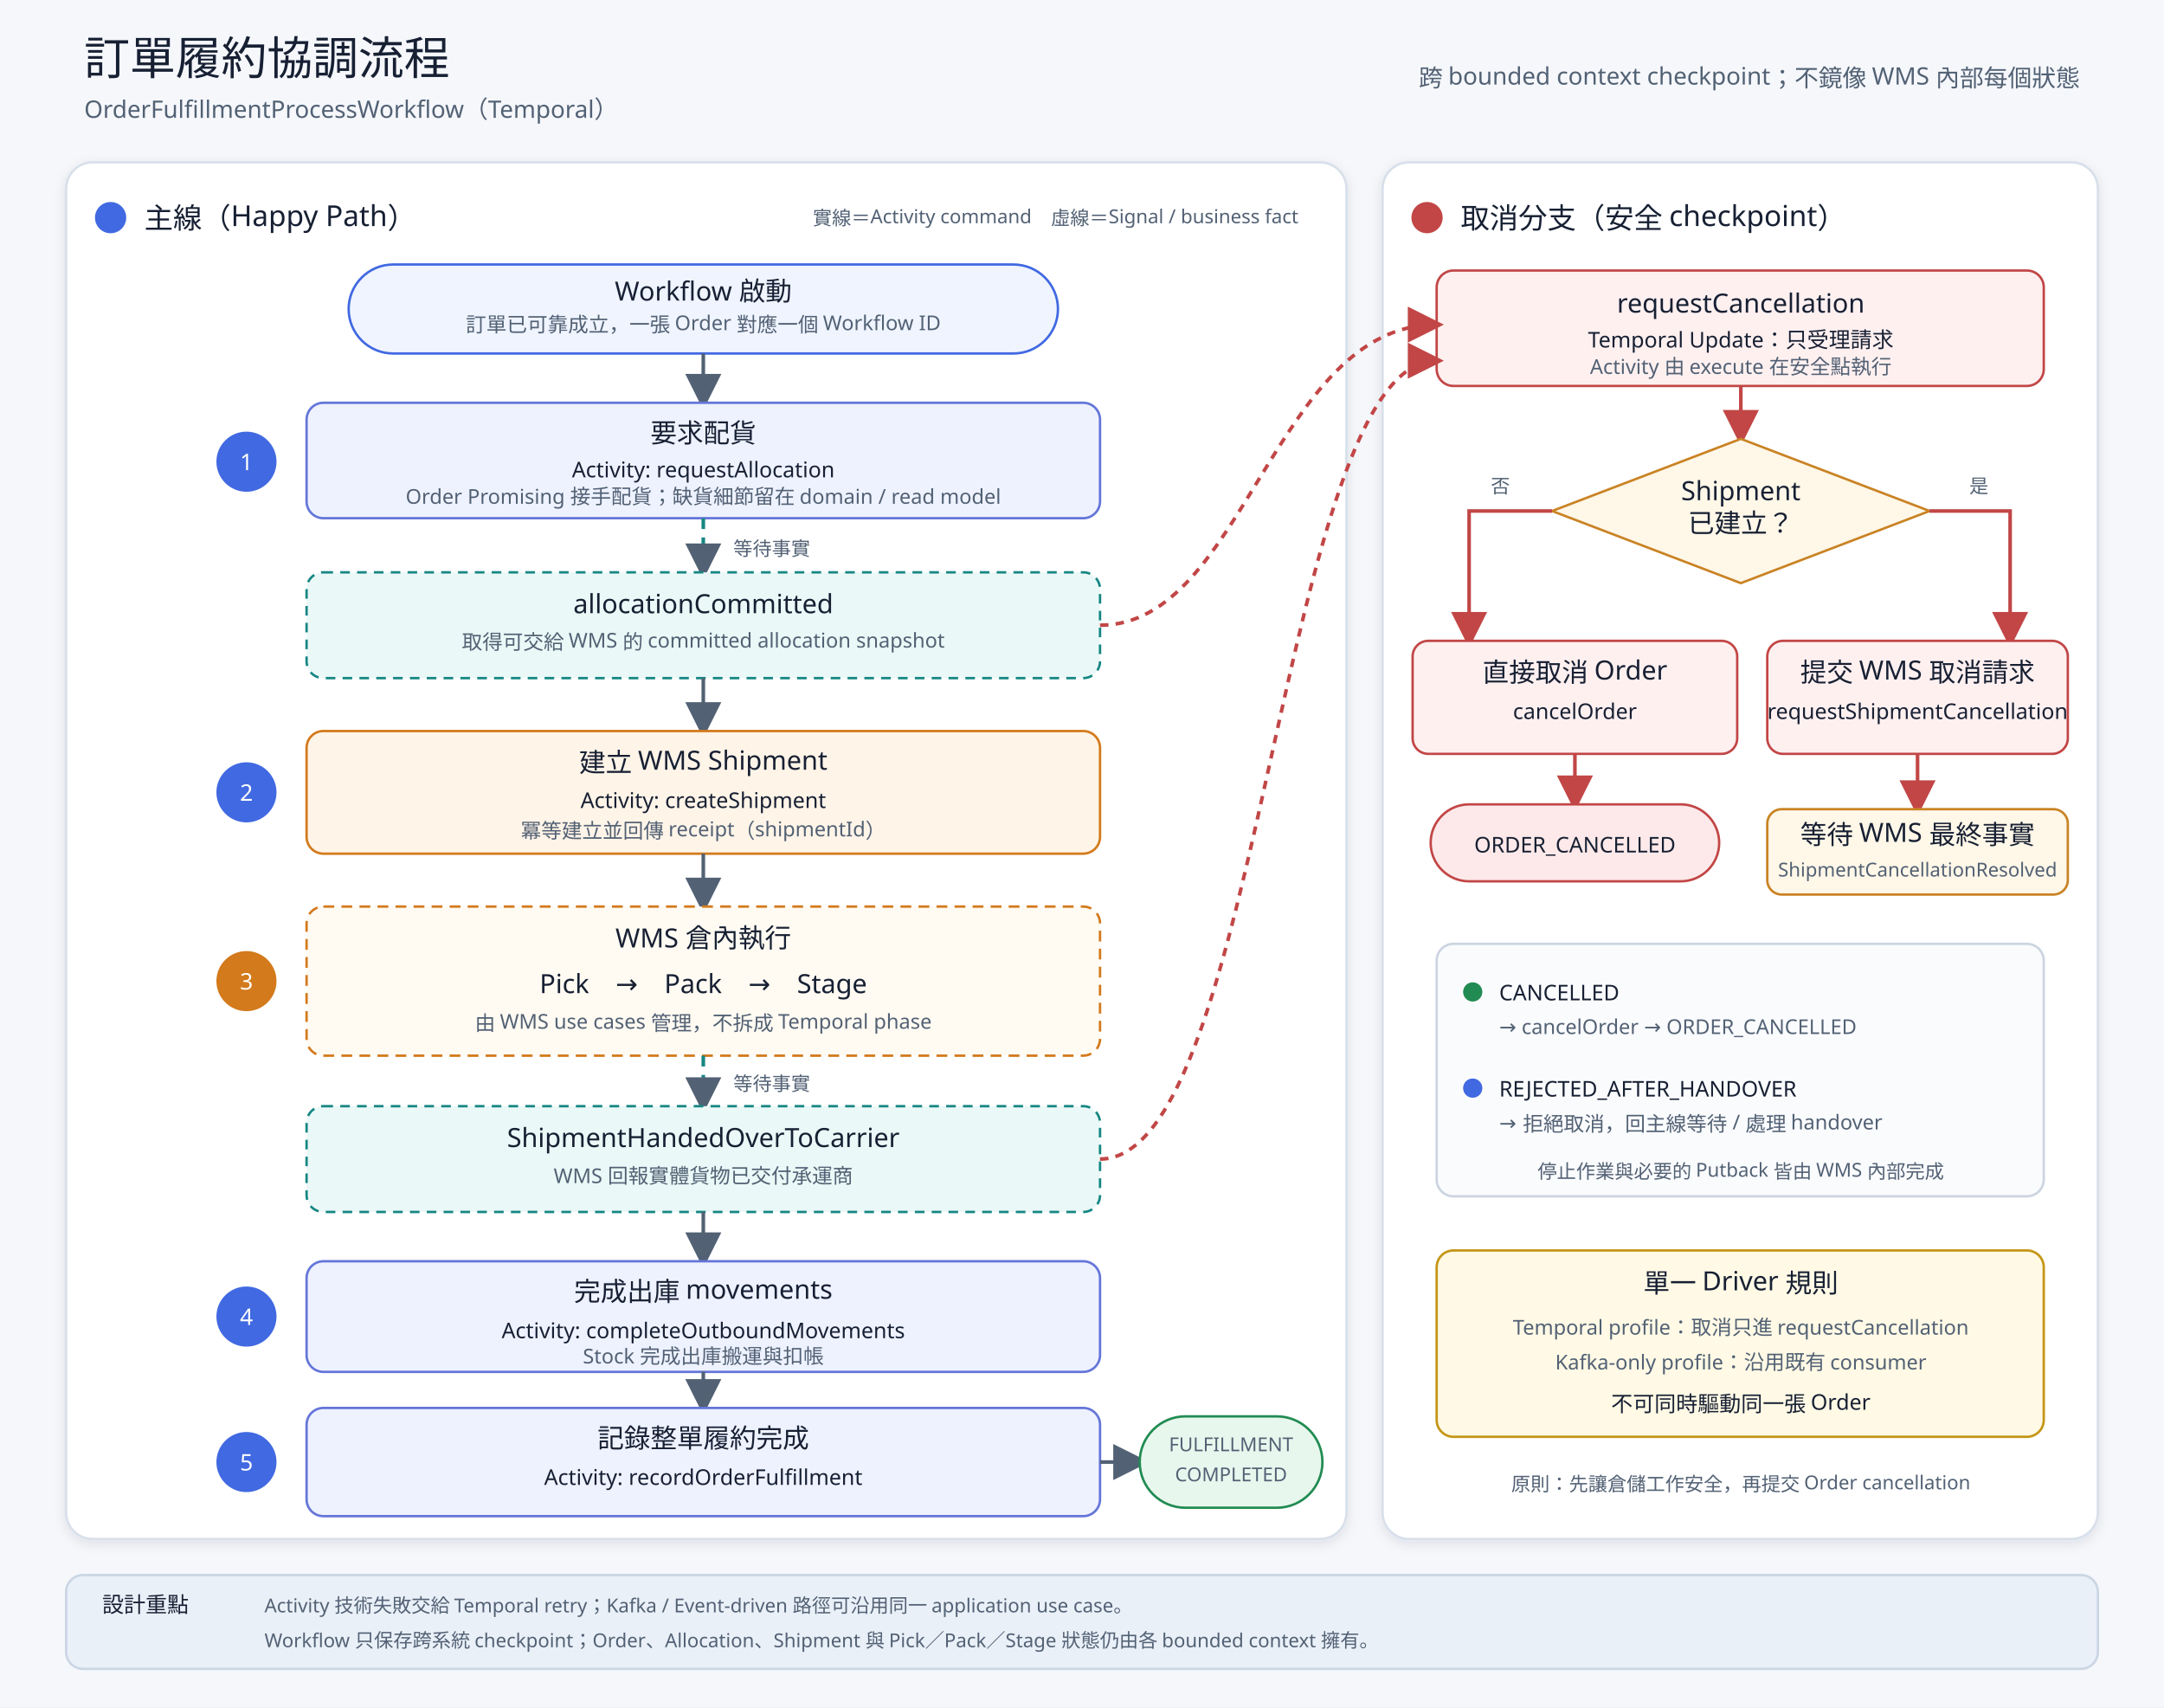
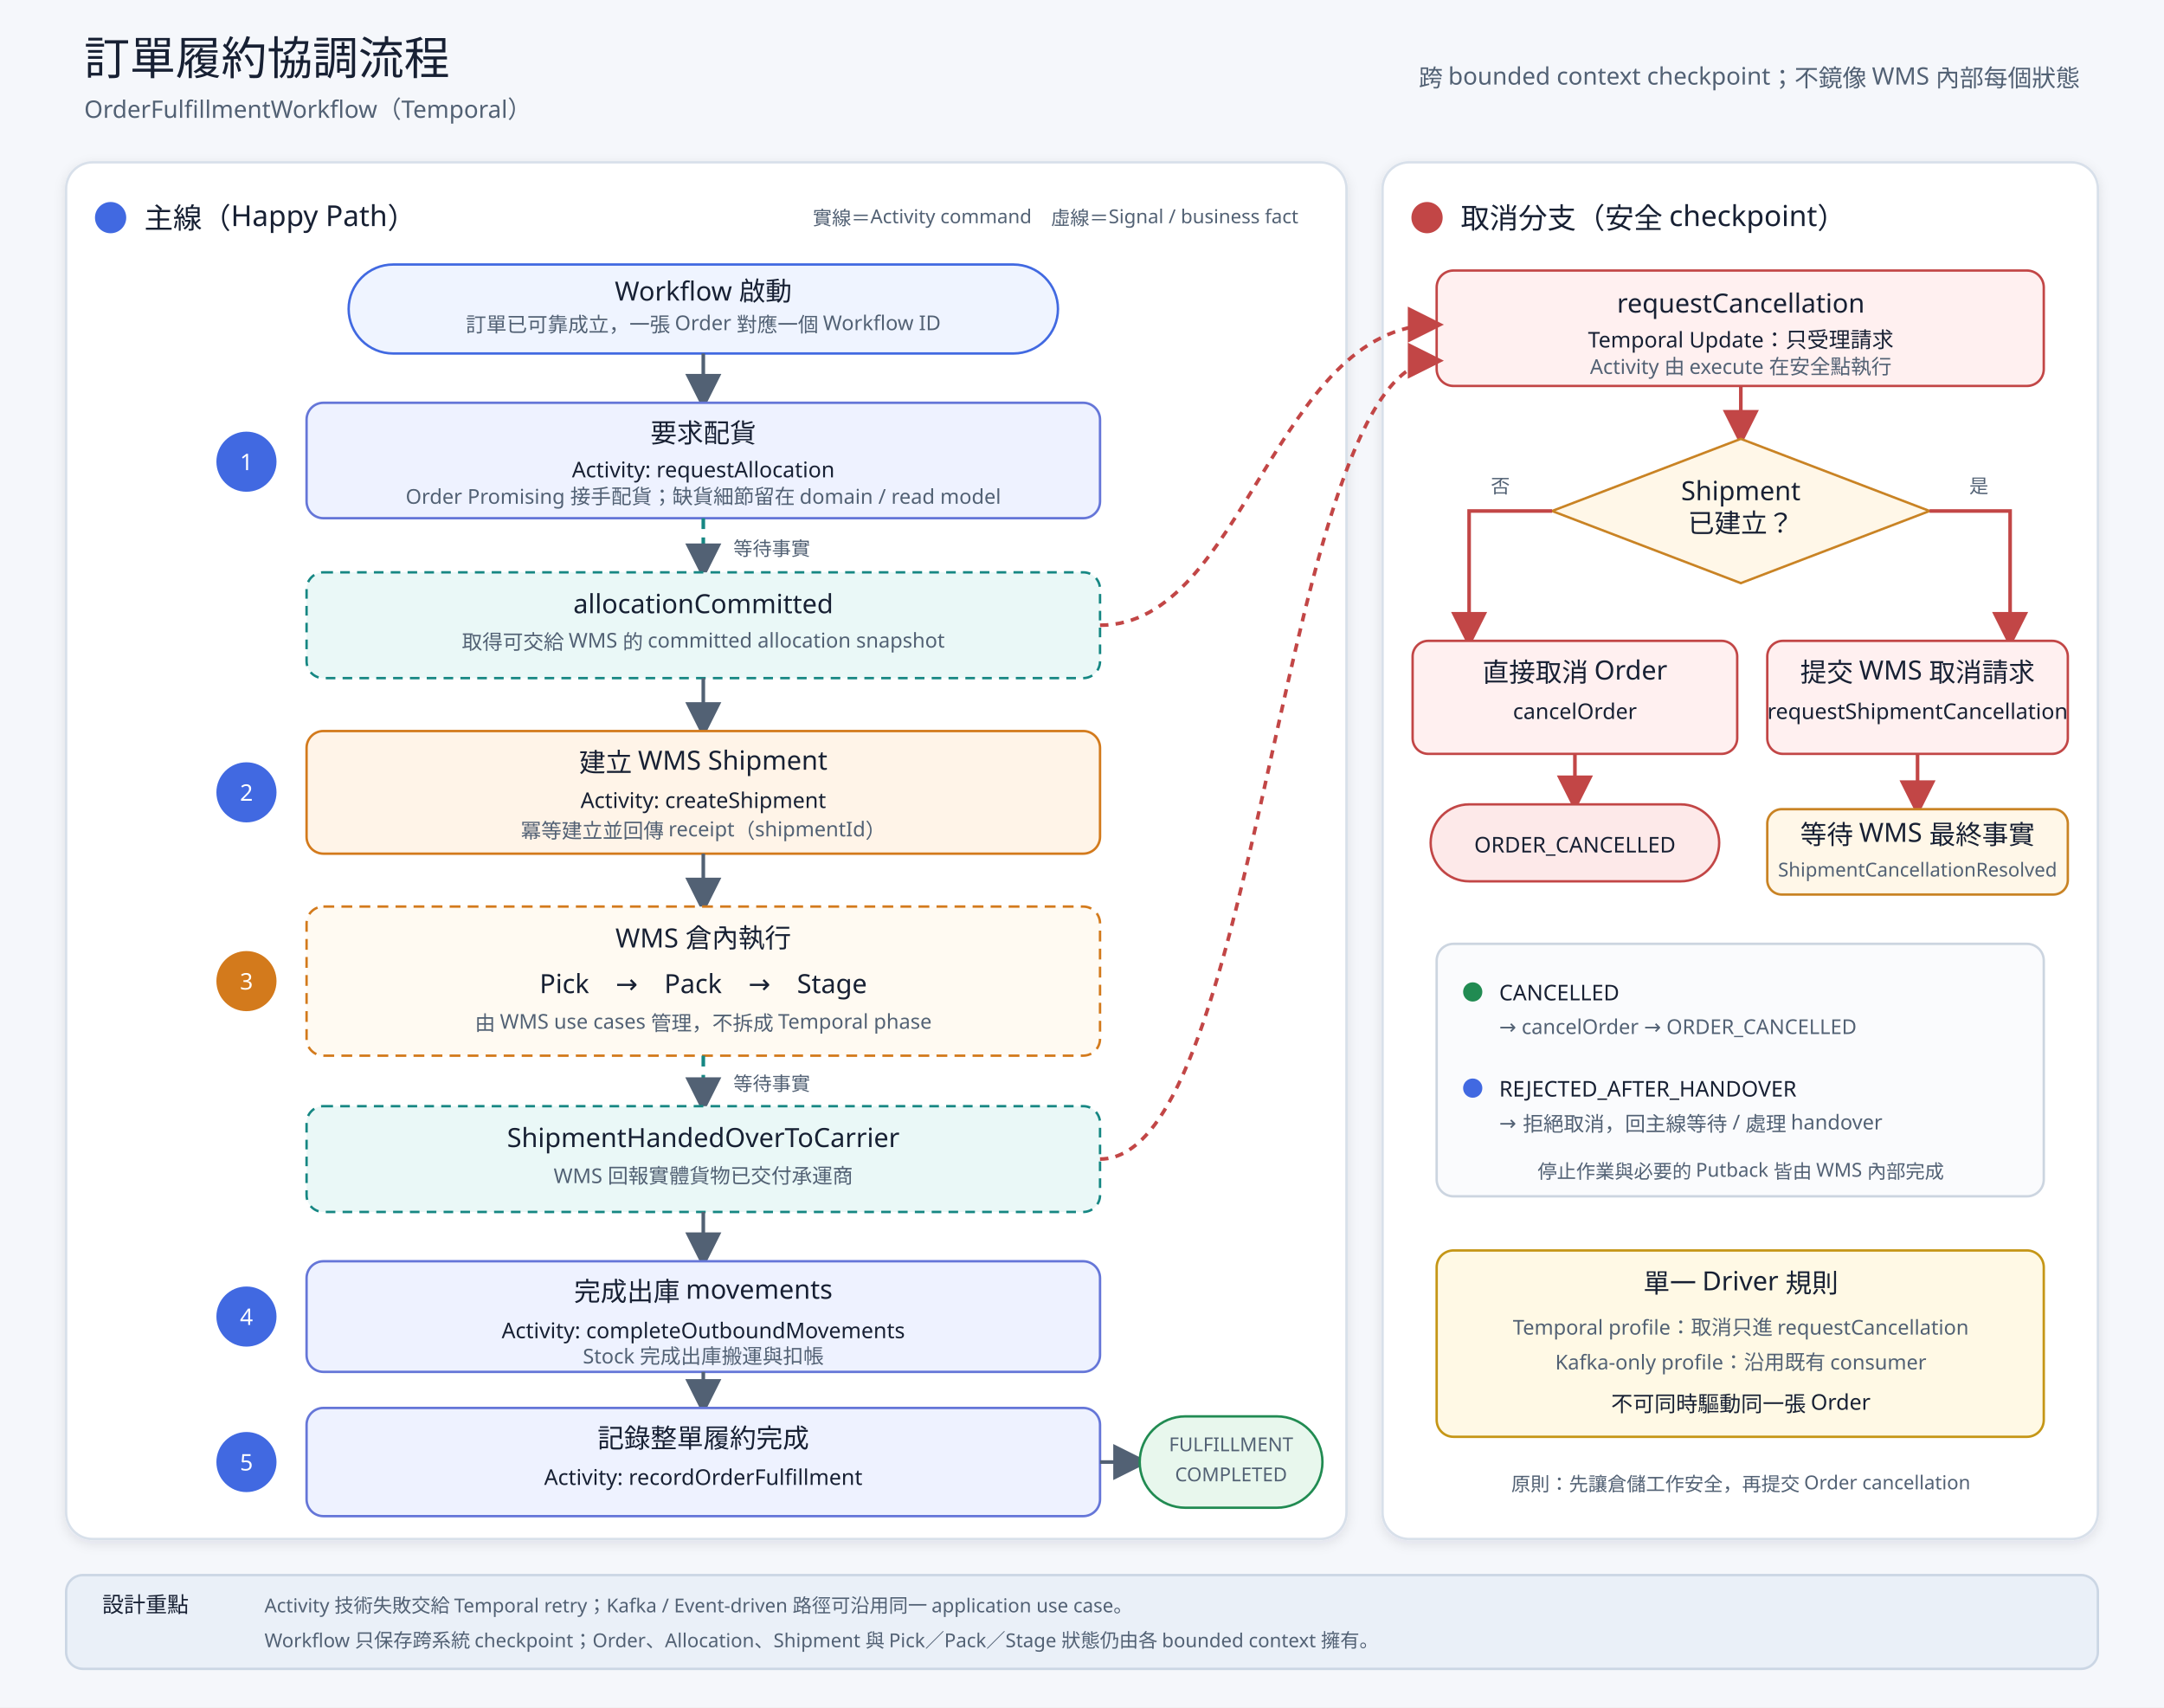
<svg xmlns="http://www.w3.org/2000/svg" width="1800" height="1420" viewBox="0 0 1800 1420" role="img" aria-labelledby="title desc">
  <defs>
    <filter id="shadow" x="-20%" y="-20%" width="140%" height="140%">
      <feDropShadow dx="0" dy="3" stdDeviation="5" flood-color="#172033" flood-opacity="0.10" />
    </filter>
    <marker id="arrow" markerWidth="10" markerHeight="10" refX="8" refY="5" orient="auto" markerUnits="strokeWidth">
      <path d="M 0 0 L 10 5 L 0 10 z" fill="#526174" />
    </marker>
    <marker id="arrow-cancel" markerWidth="10" markerHeight="10" refX="8" refY="5" orient="auto" markerUnits="strokeWidth">
      <path d="M 0 0 L 10 5 L 0 10 z" fill="#C24646" />
    </marker>
    <style>
      text { font-family: "Arial Unicode MS", "Heiti TC", "Microsoft JhengHei", sans-serif; fill: #172033; }
      .title { font-size: 38px; font-weight: 500; }
      .subtitle { font-size: 20px; fill: #526174; }
      .panel-title { font-size: 24px; font-weight: 500; }
      .node-title { font-size: 22px; font-weight: 500; }
      .node-code { font-size: 18px; font-weight: 500; }
      .node-note { font-size: 17px; fill: #526174; }
      .small { font-size: 16px; fill: #526174; }
      .step-number { font-size: 19px; font-weight: 500; fill: #FFFFFF; }
      .arrow { fill: none; stroke: #526174; stroke-width: 3; marker-end: url(#arrow); }
      .signal-arrow { fill: none; stroke: #168783; stroke-width: 3; stroke-dasharray: 9 7; marker-end: url(#arrow); }
      .cancel-arrow { fill: none; stroke: #C24646; stroke-width: 3; marker-end: url(#arrow-cancel); }
    </style>
  </defs>
  <rect width="1800" height="1420" fill="#F5F7FB" />
  <text x="70" y="62" class="title">訂單履約協調流程</text>
-   <text x="70" y="98" class="subtitle">OrderFulfillmentProcessWorkflow（Temporal）</text>
+   <text x="70" y="98" class="subtitle">OrderFulfillmentWorkflow（Temporal）</text>
  <text x="1730" y="72" class="subtitle" text-anchor="end">跨 bounded context checkpoint；不鏡像 WMS 內部每個狀態</text>
  <rect x="55" y="135" width="1065" height="1145" rx="22" fill="#FFFFFF" stroke="#D8E0EA" stroke-width="2" filter="url(#shadow)" />
  <circle cx="92" cy="181" r="13" fill="#4169E1" />
  <text x="120" y="190" class="panel-title">主線（Happy Path）</text>
  <text x="1080" y="187" class="small" text-anchor="end">實線＝Activity command　虛線＝Signal / business fact</text>
  <rect x="290" y="220" width="590" height="74" rx="37" fill="#EFF4FF" stroke="#4169E1" stroke-width="2" />
  <text x="585" y="250" class="node-title" text-anchor="middle">Workflow 啟動</text>
  <text x="585" y="276" class="node-note" text-anchor="middle">訂單已可靠成立，一張 Order 對應一個 Workflow ID</text>
  <path d="M585 294 L585 335" class="arrow" />
  <circle cx="205" cy="384" r="25" fill="#4169E1" />
  <text x="205" y="391" class="step-number" text-anchor="middle">1</text>
  <rect x="255" y="335" width="660" height="96" rx="14" fill="#EEF2FF" stroke="#6576D8" stroke-width="2" />
  <text x="585" y="368" class="node-title" text-anchor="middle">要求配貨</text>
  <text x="585" y="397" class="node-code" text-anchor="middle">Activity: requestAllocation</text>
  <text x="585" y="419" class="node-note" text-anchor="middle">Order Promising 接手配貨；缺貨細節留在 domain / read model</text>
  <path d="M585 431 L585 476" class="signal-arrow" />
  <text x="610" y="462" class="small">等待事實</text>
  <rect x="255" y="476" width="660" height="88" rx="14" fill="#EAF8F7" stroke="#168783" stroke-width="2" stroke-dasharray="8 6" />
  <text x="585" y="510" class="node-title" text-anchor="middle">allocationCommitted</text>
  <text x="585" y="540" class="node-note" text-anchor="middle">取得可交給 WMS 的 committed allocation snapshot</text>
  <path d="M585 564 L585 608" class="arrow" />
  <circle cx="205" cy="659" r="25" fill="#4169E1" />
  <text x="205" y="666" class="step-number" text-anchor="middle">2</text>
  <rect x="255" y="608" width="660" height="102" rx="14" fill="#FFF4E8" stroke="#D37A1C" stroke-width="2" />
  <text x="585" y="642" class="node-title" text-anchor="middle">建立 WMS Shipment</text>
  <text x="585" y="672" class="node-code" text-anchor="middle">Activity: createShipment</text>
  <text x="585" y="697" class="node-note" text-anchor="middle">冪等建立並回傳 receipt（shipmentId）</text>
  <path d="M585 710 L585 754" class="arrow" />
  <circle cx="205" cy="816" r="25" fill="#D37A1C" />
  <text x="205" y="823" class="step-number" text-anchor="middle">3</text>
  <rect x="255" y="754" width="660" height="124" rx="14" fill="#FFFAF2" stroke="#D37A1C" stroke-width="2" stroke-dasharray="9 6" />
  <text x="585" y="788" class="node-title" text-anchor="middle">WMS 倉內執行</text>
  <text x="585" y="826" class="node-title" text-anchor="middle">Pick　→　Pack　→　Stage</text>
  <text x="585" y="857" class="node-note" text-anchor="middle">由 WMS use cases 管理，不拆成 Temporal phase</text>
  <path d="M585 878 L585 920" class="signal-arrow" />
  <text x="610" y="907" class="small">等待事實</text>
  <rect x="255" y="920" width="660" height="88" rx="14" fill="#EAF8F7" stroke="#168783" stroke-width="2" stroke-dasharray="8 6" />
  <text x="585" y="954" class="node-title" text-anchor="middle">ShipmentHandedOverToCarrier</text>
  <text x="585" y="984" class="node-note" text-anchor="middle">WMS 回報實體貨物已交付承運商</text>
  <path d="M585 1008 L585 1049" class="arrow" />
  <circle cx="205" cy="1095" r="25" fill="#4169E1" />
  <text x="205" y="1102" class="step-number" text-anchor="middle">4</text>
  <rect x="255" y="1049" width="660" height="92" rx="14" fill="#EEF2FF" stroke="#6576D8" stroke-width="2" />
  <text x="585" y="1082" class="node-title" text-anchor="middle">完成出庫 movements</text>
  <text x="585" y="1113" class="node-code" text-anchor="middle">Activity: completeOutboundMovements</text>
  <text x="585" y="1134" class="node-note" text-anchor="middle">Stock 完成出庫搬運與扣帳</text>
  <path d="M585 1141 L585 1171" class="arrow" />
  <circle cx="205" cy="1216" r="25" fill="#4169E1" />
  <text x="205" y="1223" class="step-number" text-anchor="middle">5</text>
  <rect x="255" y="1171" width="660" height="90" rx="14" fill="#EEF2FF" stroke="#6576D8" stroke-width="2" />
  <text x="585" y="1204" class="node-title" text-anchor="middle">記錄整單履約完成</text>
  <text x="585" y="1235" class="node-code" text-anchor="middle">Activity: recordOrderFulfillment</text>
  <path d="M915 1216 L950 1216" class="arrow" />
  <rect x="948" y="1178" width="152" height="76" rx="38" fill="#E8F7ED" stroke="#218B52" stroke-width="2" />
  <text x="1024" y="1207" class="small" text-anchor="middle" fill="#17683D">FULFILLMENT</text>
  <text x="1024" y="1232" class="small" text-anchor="middle" fill="#17683D">COMPLETED</text>
  <rect x="1150" y="135" width="595" height="1145" rx="22" fill="#FFFFFF" stroke="#D8E0EA" stroke-width="2" filter="url(#shadow)" />
  <circle cx="1187" cy="181" r="13" fill="#C24646" />
  <text x="1215" y="190" class="panel-title">取消分支（安全 checkpoint）</text>
  <rect x="1195" y="225" width="505" height="96" rx="14" fill="#FFF0F0" stroke="#C24646" stroke-width="2" />
  <text x="1448" y="260" class="node-title" text-anchor="middle">requestCancellation</text>
  <text x="1448" y="289" class="node-code" text-anchor="middle">Temporal Update：只受理請求</text>
  <text x="1448" y="311" class="node-note" text-anchor="middle">Activity 由 execute 在安全點執行</text>
  <path d="M1448 321 L1448 365" class="cancel-arrow" />
  <polygon points="1448,365 1605,425 1448,485 1291,425" fill="#FFF7E8" stroke="#C98324" stroke-width="2" />
  <text x="1448" y="416" class="node-title" text-anchor="middle">Shipment</text>
  <text x="1448" y="443" class="node-title" text-anchor="middle">已建立？</text>
  <path d="M1291 425 L1222 425 L1222 533" class="cancel-arrow" />
  <text x="1248" y="410" class="small" text-anchor="middle">否</text>
  <rect x="1175" y="533" width="270" height="94" rx="13" fill="#FFF0F0" stroke="#C24646" stroke-width="2" />
  <text x="1310" y="567" class="node-title" text-anchor="middle">直接取消 Order</text>
  <text x="1310" y="598" class="node-code" text-anchor="middle">cancelOrder</text>
  <path d="M1310 627 L1310 669" class="cancel-arrow" />
  <rect x="1190" y="669" width="240" height="64" rx="32" fill="#FDE9E9" stroke="#C24646" stroke-width="2" />
  <text x="1310" y="709" class="node-code" text-anchor="middle">ORDER_CANCELLED</text>
  <path d="M1605 425 L1672 425 L1672 533" class="cancel-arrow" />
  <text x="1646" y="410" class="small" text-anchor="middle">是</text>
  <rect x="1470" y="533" width="250" height="94" rx="13" fill="#FFF0F0" stroke="#C24646" stroke-width="2" />
  <text x="1595" y="567" class="node-title" text-anchor="middle">提交 WMS 取消請求</text>
  <text x="1595" y="598" class="node-code" text-anchor="middle">requestShipmentCancellation</text>
  <path d="M1595 627 L1595 673" class="cancel-arrow" />
  <rect x="1470" y="673" width="250" height="71" rx="12" fill="#FFF7E8" stroke="#C98324" stroke-width="2" />
  <text x="1595" y="702" class="node-title" text-anchor="middle">等待 WMS 最終事實</text>
  <text x="1595" y="729" class="small" text-anchor="middle">ShipmentCancellationResolved</text>
  <rect x="1195" y="785" width="505" height="210" rx="14" fill="#FAFBFD" stroke="#CCD5E0" stroke-width="2" />
  <circle cx="1225" cy="825" r="8" fill="#218B52" />
  <text x="1247" y="832" class="node-code">CANCELLED</text>
  <text x="1247" y="860" class="node-note">→ cancelOrder → ORDER_CANCELLED</text>
  <circle cx="1225" cy="905" r="8" fill="#4169E1" />
  <text x="1247" y="912" class="node-code">REJECTED_AFTER_HANDOVER</text>
  <text x="1247" y="940" class="node-note">→ 拒絕取消，回主線等待 / 處理 handover</text>
  <text x="1448" y="980" class="small" text-anchor="middle">停止作業與必要的 Putback 皆由 WMS 內部完成</text>
  <rect x="1195" y="1040" width="505" height="155" rx="14" fill="#FFF9E5" stroke="#C59616" stroke-width="2" />
  <text x="1448" y="1075" class="node-title" text-anchor="middle">單一 Driver 規則</text>
  <text x="1448" y="1110" class="node-note" text-anchor="middle">Temporal profile：取消只進 requestCancellation</text>
  <text x="1448" y="1139" class="node-note" text-anchor="middle">Kafka-only profile：沿用既有 consumer</text>
  <text x="1448" y="1174" class="node-code" text-anchor="middle">不可同時驅動同一張 Order</text>
  <text x="1448" y="1240" class="small" text-anchor="middle">原則：先讓倉儲工作安全，再提交 Order cancellation</text>
  <path d="M915 520 C1035 520 1060 270 1195 270" class="cancel-arrow" stroke-dasharray="7 6" />
  <path d="M915 964 C1050 964 1065 300 1195 300" class="cancel-arrow" stroke-dasharray="7 6" />
  <rect x="55" y="1310" width="1690" height="78" rx="14" fill="#EAF0F8" stroke="#CBD6E4" stroke-width="2" />
  <text x="85" y="1341" class="node-code">設計重點</text>
  <text x="220" y="1341" class="small">Activity 技術失敗交給 Temporal retry；Kafka / Event-driven 路徑可沿用同一 application use case。</text>
  <text x="220" y="1370" class="small">Workflow 只保存跨系統 checkpoint；Order、Allocation、Shipment 與 Pick／Pack／Stage 狀態仍由各 bounded context 擁有。</text>
</svg>
